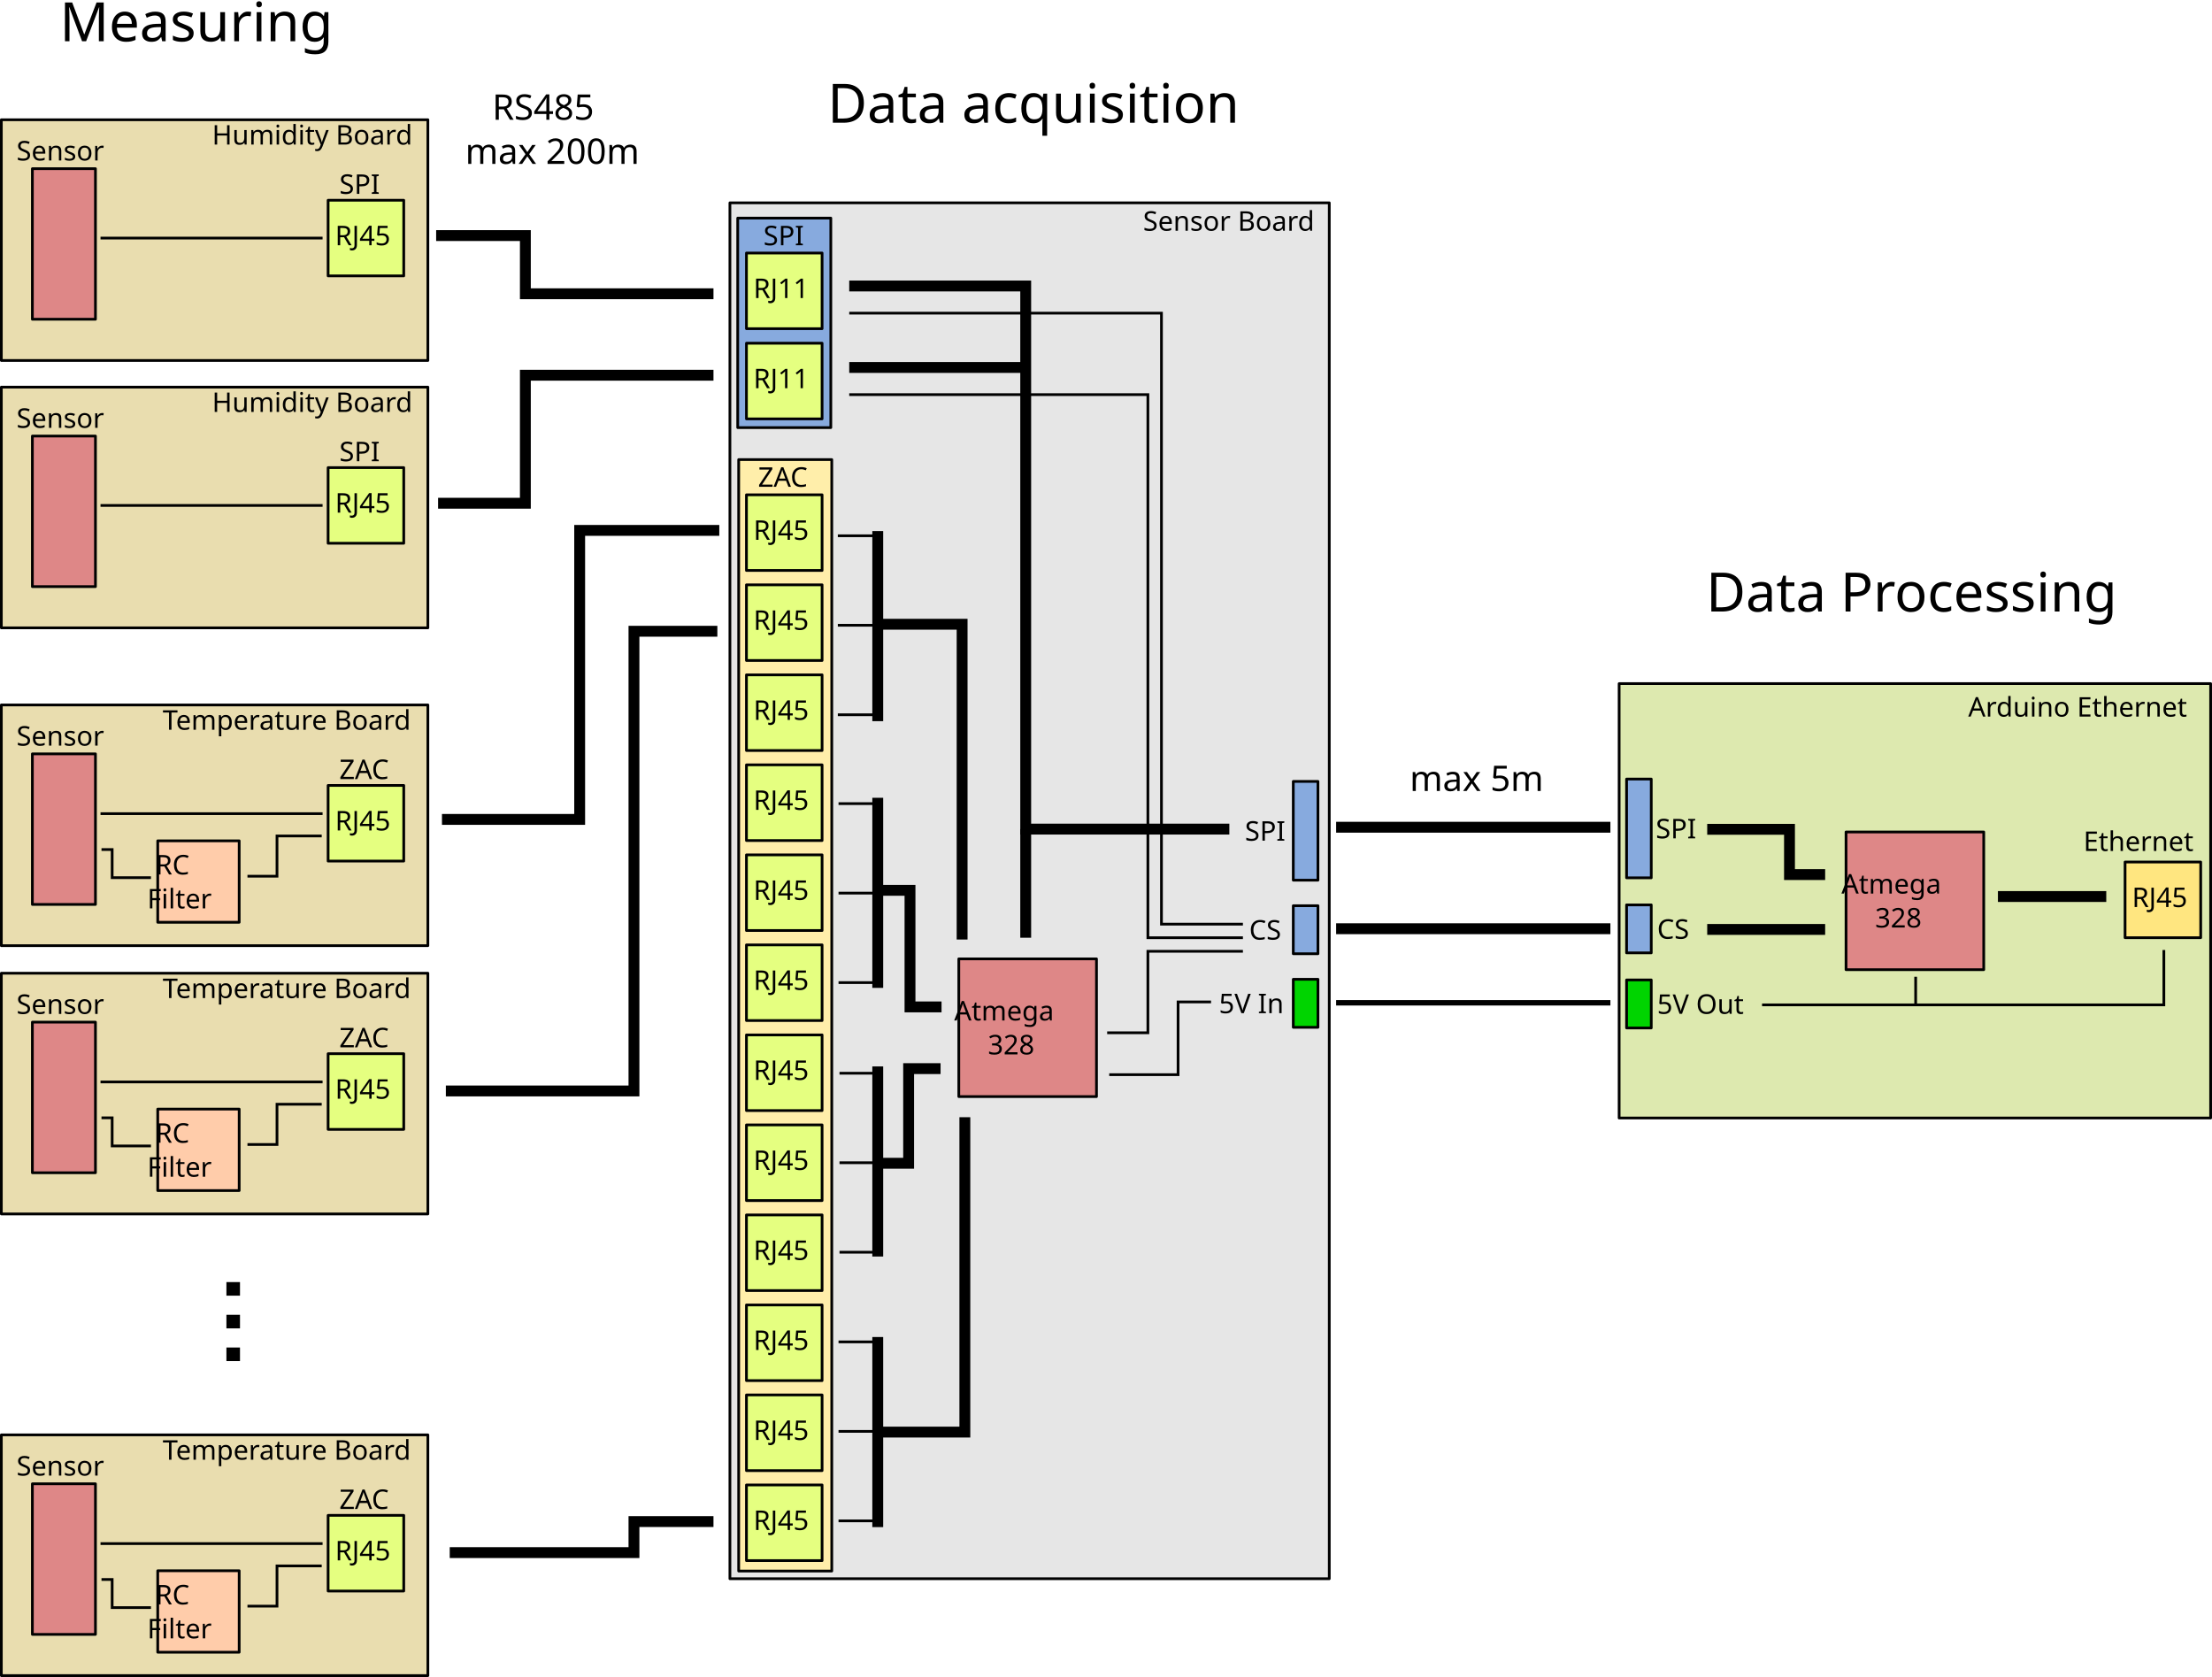
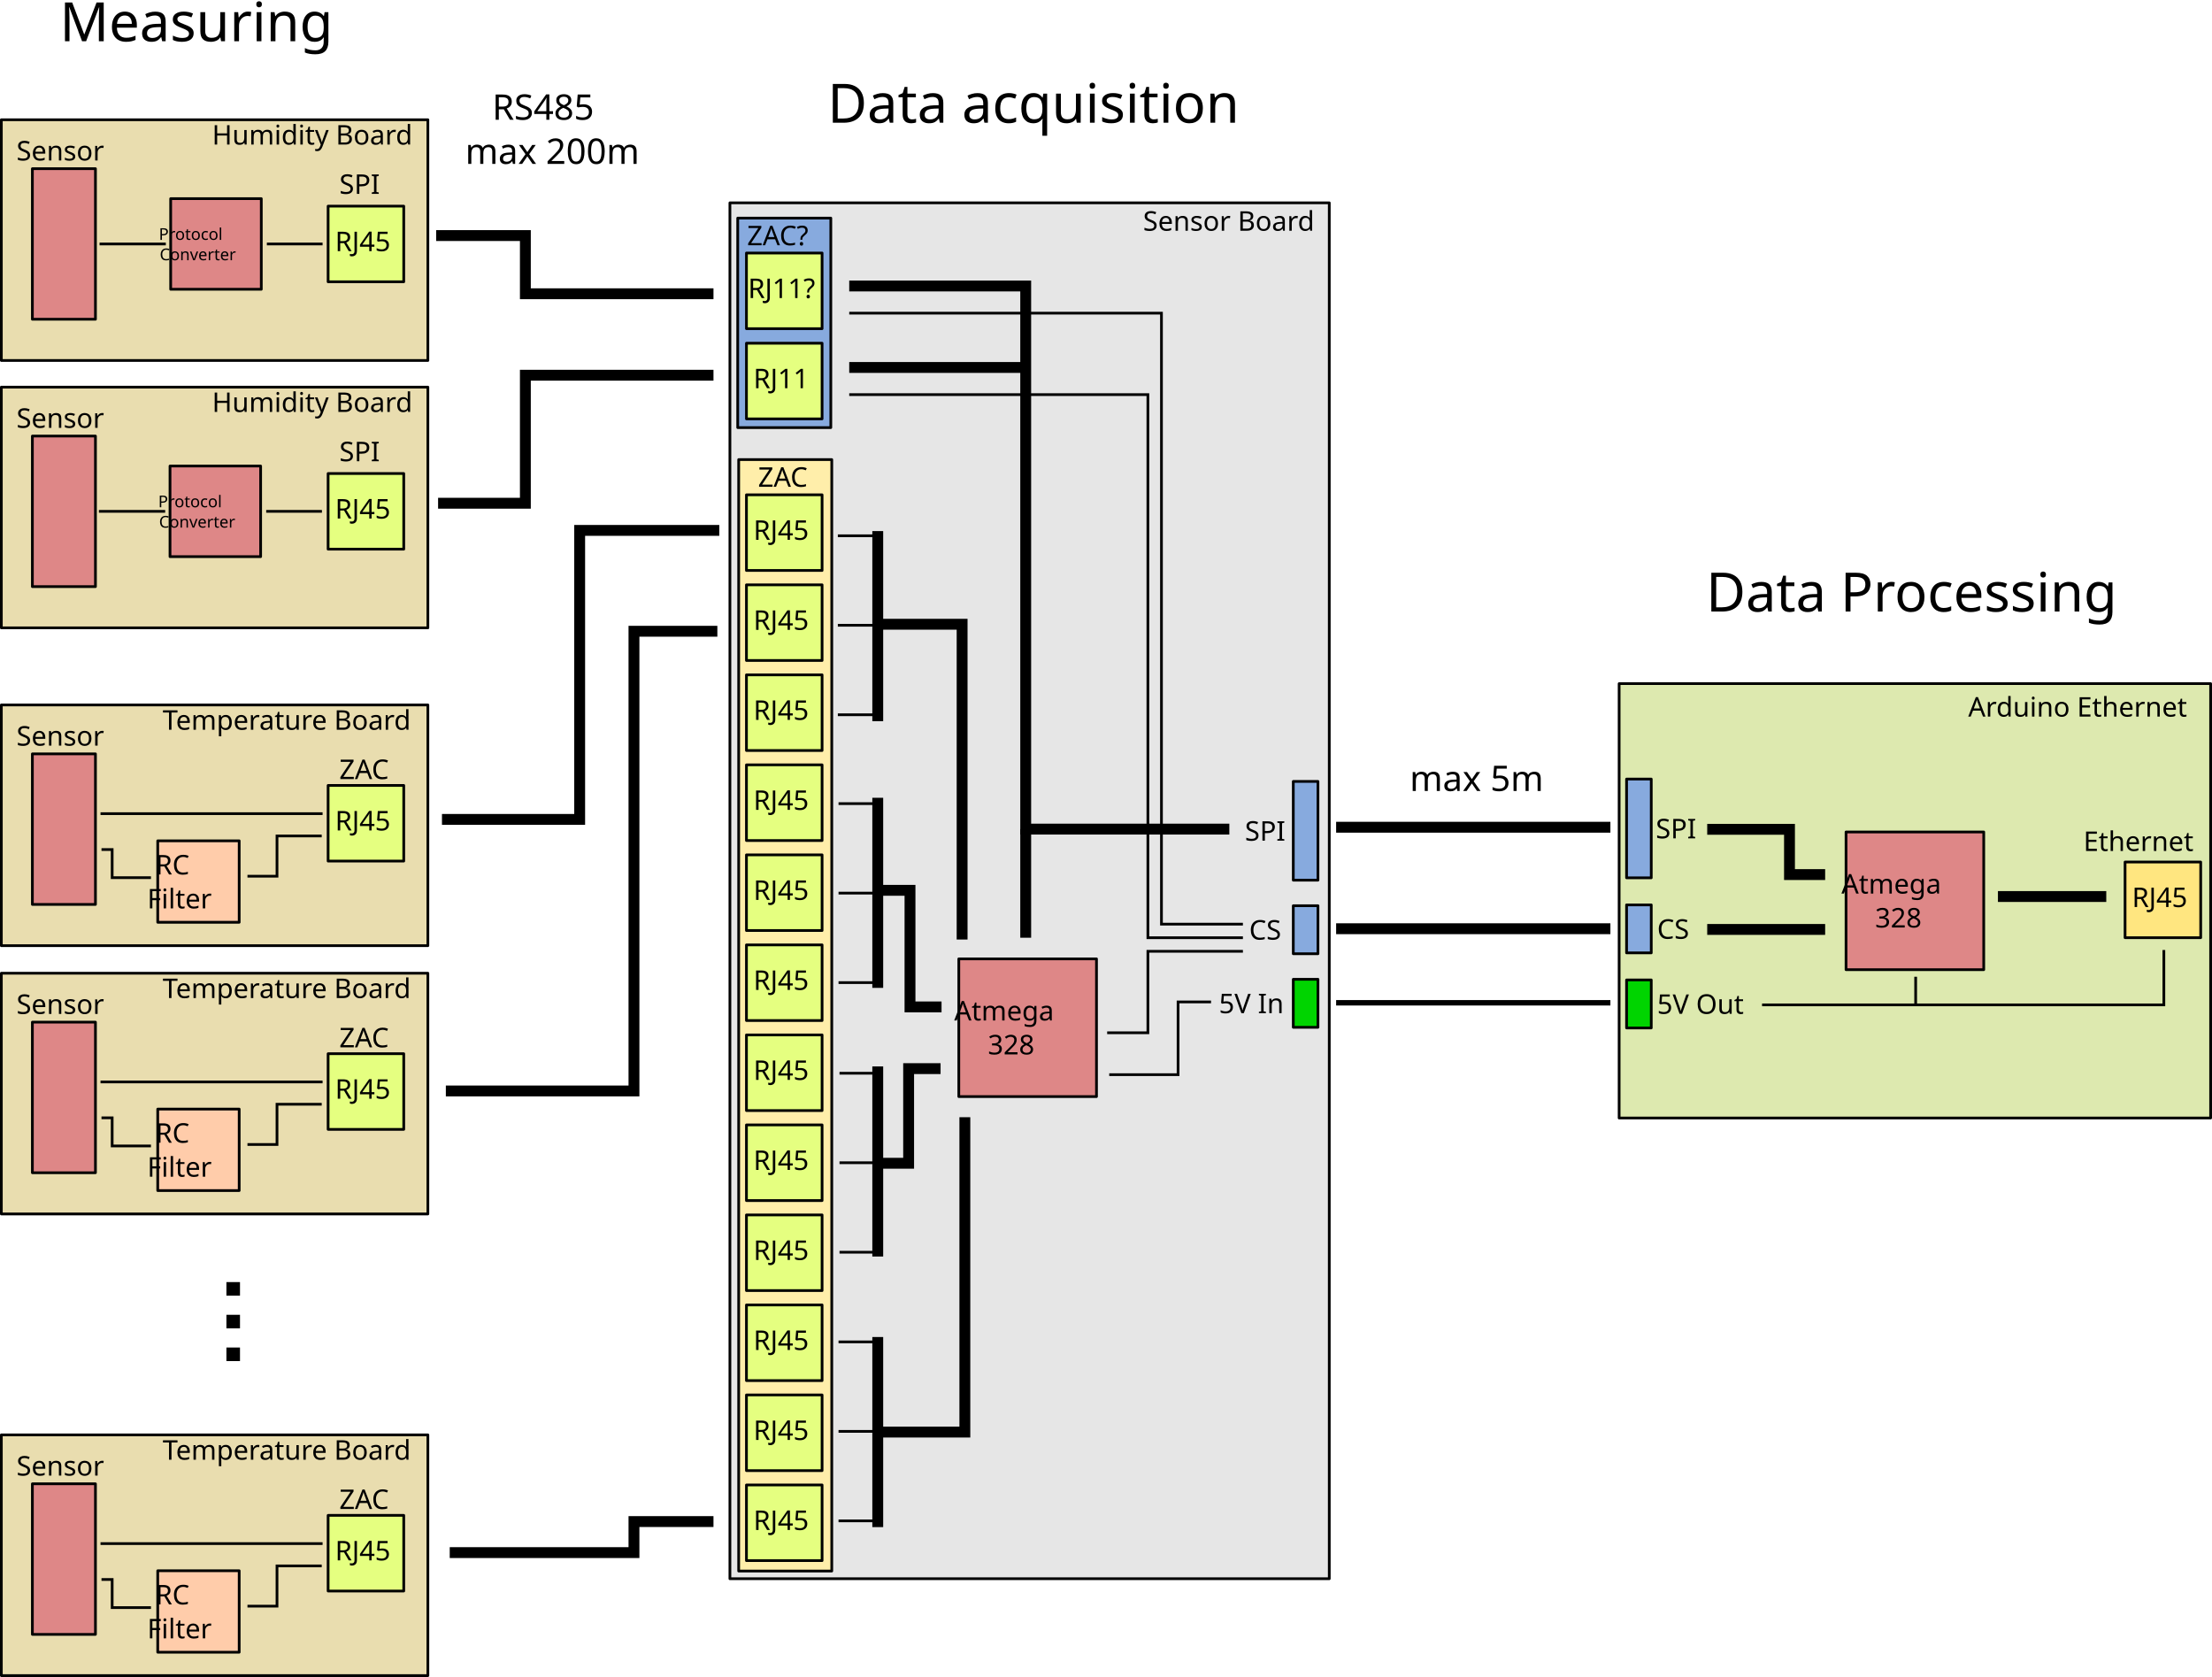
<svg xmlns="http://www.w3.org/2000/svg" width="814.719" height="617.555" id="svg2" version="1.1">
  <defs id="defs4" />
  <g id="layer1" transform="translate(-56.49938,-77.75788)">
    <rect style="fill:#dde9af;fill-opacity:1;stroke:#000000;stroke-width:1;stroke-linecap:round;stroke-linejoin:round;stroke-miterlimit:4;stroke-opacity:1;stroke-dasharray:none;stroke-dashoffset:0" id="rect2985" width="217.857" height="159.967" x="652.857" y="329.505" />
    <text xml:space="preserve" style="font-size:10px;font-style:normal;font-weight:normal;line-height:125%;letter-spacing:0px;word-spacing:0px;fill:#000000;fill-opacity:1;stroke:none;font-family:Sans" x="781.429" y="341.648" id="text2987">
      <tspan id="tspan2989" x="781.429" y="341.648">Arduino Ethernet</tspan>
    </text>
    <rect style="fill:#ffe680;fill-opacity:1;stroke:#000000;stroke-width:1;stroke-linecap:round;stroke-linejoin:round;stroke-miterlimit:4;stroke-opacity:1;stroke-dasharray:none;stroke-dashoffset:0" id="rect2991" width="27.857" height="27.857" x="839.199" y="395.204" />
    <text xml:space="preserve" style="font-size:10px;font-style:normal;font-weight:normal;line-height:125%;letter-spacing:0px;word-spacing:0px;fill:#000000;fill-opacity:1;stroke:none;font-family:Sans" x="841.758" y="411.777" id="text2993">
      <tspan id="tspan2995" x="841.758" y="411.777">RJ45</tspan>
    </text>
    <text xml:space="preserve" style="font-size:10px;font-style:normal;font-weight:normal;line-height:125%;letter-spacing:0px;word-spacing:0px;fill:#000000;fill-opacity:1;stroke:none;font-family:Sans" x="823.867" y="391.128" id="text2997">
      <tspan id="tspan2999" x="823.867" y="391.128">Ethernet</tspan>
    </text>
    <rect style="fill:#87aade;fill-opacity:1;stroke:#000000;stroke-width:1;stroke-linecap:round;stroke-linejoin:round;stroke-miterlimit:4;stroke-opacity:1;stroke-dasharray:none;stroke-dashoffset:0" id="rect3003" width="9.091" height="36.365" x="655.594" y="364.649" />
    <text xml:space="preserve" style="font-size:10px;font-style:normal;font-weight:normal;line-height:125%;letter-spacing:0px;word-spacing:0px;fill:#000000;fill-opacity:1;stroke:none;font-family:Sans" x="666.342" y="386.472" id="text3005">
      <tspan id="tspan3007" x="666.342" y="386.472">SPI</tspan>
    </text>
    <rect style="fill:#00d400;fill-opacity:1;stroke:#000000;stroke-width:1;stroke-linecap:round;stroke-linejoin:round;stroke-miterlimit:4;stroke-opacity:1;stroke-dasharray:none;stroke-dashoffset:0" id="rect3003-3" width="9.091" height="17.678" x="655.594" y="438.623" />
    <text xml:space="preserve" style="font-size:10px;font-style:normal;font-weight:normal;line-height:125%;letter-spacing:0px;word-spacing:0px;fill:#000000;fill-opacity:1;stroke:none;font-family:Sans" x="666.847" y="451.101" id="text3005-3">
      <tspan id="tspan3007-7" x="666.847" y="451.101">5V Out</tspan>
    </text>
    <rect style="fill:#87aade;fill-opacity:1;stroke:#000000;stroke-width:1;stroke-linecap:round;stroke-linejoin:round;stroke-miterlimit:4;stroke-opacity:1;stroke-dasharray:none;stroke-dashoffset:0" id="rect3003-3-9" width="9.091" height="17.678" x="655.594" y="410.98" />
    <text xml:space="preserve" style="font-size:10px;font-style:normal;font-weight:normal;line-height:125%;letter-spacing:0px;word-spacing:0px;fill:#000000;fill-opacity:1;stroke:none;font-family:Sans" x="666.847" y="423.459" id="text3005-3-7">
      <tspan id="tspan3007-7-4" x="666.847" y="423.459">CS</tspan>
    </text>
    <rect style="fill:#e6e6e6;stroke:#000000;stroke-width:1;stroke-linecap:round;stroke-linejoin:round;stroke-miterlimit:4;stroke-opacity:1;stroke-dasharray:none;stroke-dashoffset:0" id="rect3085" width="220.753" height="506.68" x="325.34" y="152.447" />
    <rect style="fill:#ffeeaa;stroke:#000000;stroke-width:1;stroke-linecap:round;stroke-linejoin:round;stroke-miterlimit:4;stroke-opacity:1;stroke-dasharray:none;stroke-dashoffset:0" id="rect5274-1" width="34.286" height="409.286" x="328.571" y="247.005" />
    <rect style="fill:#de8787;fill-opacity:1;stroke:#000000;stroke-width:1;stroke-linecap:round;stroke-linejoin:round;stroke-miterlimit:4;stroke-opacity:1;stroke-dasharray:none;stroke-dashoffset:0" id="rect3125" width="50.714" height="50.714" x="736.429" y="384.132" />
    <text xml:space="preserve" style="font-size:10px;font-style:normal;font-weight:normal;text-align:center;line-height:125%;letter-spacing:0px;word-spacing:0px;text-anchor:middle;fill:#000000;fill-opacity:1;stroke:none;font-family:Sans" x="762.203" y="406.813" id="text3127">
      <tspan id="tspan3129" x="762.203" y="406.813">Atmega</tspan>
      <tspan x="762.203" y="419.313" id="tspan3131">328</tspan>
    </text>
    <rect style="fill:#de8787;fill-opacity:1;stroke:#000000;stroke-width:1;stroke-linecap:round;stroke-linejoin:round;stroke-miterlimit:4;stroke-opacity:1;stroke-dasharray:none;stroke-dashoffset:0" id="rect3125-5" width="50.714" height="50.714" x="409.643" y="430.861" />
    <text xml:space="preserve" style="font-size:10px;font-style:normal;font-weight:normal;text-align:center;line-height:125%;letter-spacing:0px;word-spacing:0px;text-anchor:middle;fill:#000000;fill-opacity:1;stroke:none;font-family:Sans" x="435.417" y="453.543" id="text3127-4">
      <tspan id="tspan3129-9" x="435.417" y="453.543">Atmega</tspan>
      <tspan x="435.417" y="466.043" id="tspan3131-7">328</tspan>
    </text>
    <rect style="fill:#e5ff80;fill-opacity:1;stroke:#000000;stroke-width:1;stroke-linecap:round;stroke-linejoin:round;stroke-miterlimit:4;stroke-opacity:1;stroke-dasharray:none;stroke-dashoffset:0" id="rect2991-6" width="27.857" height="27.857" x="331.429" y="259.978" />
    <text xml:space="preserve" style="font-size:10px;font-style:normal;font-weight:normal;line-height:125%;letter-spacing:0px;word-spacing:0px;fill:#000000;fill-opacity:1;stroke:none;font-family:Sans" x="334.012" y="276.55" id="text2993-2">
      <tspan id="tspan2995-7" x="334.012" y="276.55">RJ45</tspan>
    </text>
    <rect style="fill:#e5ff80;fill-opacity:1;stroke:#000000;stroke-width:1;stroke-linecap:round;stroke-linejoin:round;stroke-miterlimit:4;stroke-opacity:1;stroke-dasharray:none;stroke-dashoffset:0" id="rect2991-6-9" width="27.857" height="27.857" x="331.429" y="293.125" />
    <text xml:space="preserve" style="font-size:10px;font-style:normal;font-weight:normal;line-height:125%;letter-spacing:0px;word-spacing:0px;fill:#000000;fill-opacity:1;stroke:none;font-family:Sans" x="334.012" y="309.698" id="text2993-2-8">
      <tspan id="tspan2995-7-3" x="334.012" y="309.698">RJ45</tspan>
    </text>
    <rect style="fill:#e5ff80;fill-opacity:1;stroke:#000000;stroke-width:1;stroke-linecap:round;stroke-linejoin:round;stroke-miterlimit:4;stroke-opacity:1;stroke-dasharray:none;stroke-dashoffset:0" id="rect2991-6-3" width="27.857" height="27.857" x="331.429" y="326.273" />
    <text xml:space="preserve" style="font-size:10px;font-style:normal;font-weight:normal;line-height:125%;letter-spacing:0px;word-spacing:0px;fill:#000000;fill-opacity:1;stroke:none;font-family:Sans" x="334.012" y="342.846" id="text2993-2-0">
      <tspan id="tspan2995-7-1" x="334.012" y="342.846">RJ45</tspan>
    </text>
    <rect style="fill:#e5ff80;fill-opacity:1;stroke:#000000;stroke-width:1;stroke-linecap:round;stroke-linejoin:round;stroke-miterlimit:4;stroke-opacity:1;stroke-dasharray:none;stroke-dashoffset:0" id="rect2991-6-4" width="27.857" height="27.857" x="331.429" y="359.421" />
    <text xml:space="preserve" style="font-size:10px;font-style:normal;font-weight:normal;line-height:125%;letter-spacing:0px;word-spacing:0px;fill:#000000;fill-opacity:1;stroke:none;font-family:Sans" x="334.012" y="375.993" id="text2993-2-08">
      <tspan id="tspan2995-7-8" x="334.012" y="375.993">RJ45</tspan>
    </text>
    <rect style="fill:#e5ff80;fill-opacity:1;stroke:#000000;stroke-width:1;stroke-linecap:round;stroke-linejoin:round;stroke-miterlimit:4;stroke-opacity:1;stroke-dasharray:none;stroke-dashoffset:0" id="rect2991-6-8" width="27.857" height="27.857" x="331.429" y="392.568" />
    <text xml:space="preserve" style="font-size:10px;font-style:normal;font-weight:normal;line-height:125%;letter-spacing:0px;word-spacing:0px;fill:#000000;fill-opacity:1;stroke:none;font-family:Sans" x="334.012" y="409.141" id="text2993-2-7">
      <tspan id="tspan2995-7-34" x="334.012" y="409.141">RJ45</tspan>
    </text>
    <rect style="fill:#e5ff80;fill-opacity:1;stroke:#000000;stroke-width:1;stroke-linecap:round;stroke-linejoin:round;stroke-miterlimit:4;stroke-opacity:1;stroke-dasharray:none;stroke-dashoffset:0" id="rect2991-6-1" width="27.857" height="27.857" x="331.429" y="425.716" />
    <text xml:space="preserve" style="font-size:10px;font-style:normal;font-weight:normal;line-height:125%;letter-spacing:0px;word-spacing:0px;fill:#000000;fill-opacity:1;stroke:none;font-family:Sans" x="334.012" y="442.289" id="text2993-2-6">
      <tspan id="tspan2995-7-87" x="334.012" y="442.289">RJ45</tspan>
    </text>
    <rect style="fill:#e5ff80;fill-opacity:1;stroke:#000000;stroke-width:1;stroke-linecap:round;stroke-linejoin:round;stroke-miterlimit:4;stroke-opacity:1;stroke-dasharray:none;stroke-dashoffset:0" id="rect2991-6-2" width="27.857" height="27.857" x="331.429" y="458.864" />
    <text xml:space="preserve" style="font-size:10px;font-style:normal;font-weight:normal;line-height:125%;letter-spacing:0px;word-spacing:0px;fill:#000000;fill-opacity:1;stroke:none;font-family:Sans" x="334.012" y="475.436" id="text2993-2-5">
      <tspan id="tspan2995-7-5" x="334.012" y="475.436">RJ45</tspan>
    </text>
    <rect style="fill:#e5ff80;fill-opacity:1;stroke:#000000;stroke-width:1;stroke-linecap:round;stroke-linejoin:round;stroke-miterlimit:4;stroke-opacity:1;stroke-dasharray:none;stroke-dashoffset:0" id="rect2991-6-7" width="27.857" height="27.857" x="331.429" y="492.011" />
    <text xml:space="preserve" style="font-size:10px;font-style:normal;font-weight:normal;line-height:125%;letter-spacing:0px;word-spacing:0px;fill:#000000;fill-opacity:1;stroke:none;font-family:Sans" x="334.012" y="508.584" id="text2993-2-9">
      <tspan id="tspan2995-7-83" x="334.012" y="508.584">RJ45</tspan>
    </text>
    <rect style="fill:#e5ff80;fill-opacity:1;stroke:#000000;stroke-width:1;stroke-linecap:round;stroke-linejoin:round;stroke-miterlimit:4;stroke-opacity:1;stroke-dasharray:none;stroke-dashoffset:0" id="rect2991-6-0" width="27.857" height="27.857" x="331.429" y="525.159" />
    <text xml:space="preserve" style="font-size:10px;font-style:normal;font-weight:normal;line-height:125%;letter-spacing:0px;word-spacing:0px;fill:#000000;fill-opacity:1;stroke:none;font-family:Sans" x="334.012" y="541.732" id="text2993-2-62">
      <tspan id="tspan2995-7-4" x="334.012" y="541.732">RJ45</tspan>
    </text>
    <rect style="fill:#e5ff80;fill-opacity:1;stroke:#000000;stroke-width:1;stroke-linecap:round;stroke-linejoin:round;stroke-miterlimit:4;stroke-opacity:1;stroke-dasharray:none;stroke-dashoffset:0" id="rect2991-6-5" width="27.857" height="27.857" x="331.429" y="558.307" />
    <text xml:space="preserve" style="font-size:10px;font-style:normal;font-weight:normal;line-height:125%;letter-spacing:0px;word-spacing:0px;fill:#000000;fill-opacity:1;stroke:none;font-family:Sans" x="334.012" y="574.879" id="text2993-2-2">
      <tspan id="tspan2995-7-0" x="334.012" y="574.879">RJ45</tspan>
    </text>
    <rect style="fill:#e5ff80;fill-opacity:1;stroke:#000000;stroke-width:1;stroke-linecap:round;stroke-linejoin:round;stroke-miterlimit:4;stroke-opacity:1;stroke-dasharray:none;stroke-dashoffset:0" id="rect2991-6-80" width="27.857" height="27.857" x="331.429" y="591.454" />
    <text xml:space="preserve" style="font-size:10px;font-style:normal;font-weight:normal;line-height:125%;letter-spacing:0px;word-spacing:0px;fill:#000000;fill-opacity:1;stroke:none;font-family:Sans" x="334.012" y="608.027" id="text2993-2-83">
      <tspan id="tspan2995-7-49" x="334.012" y="608.027">RJ45</tspan>
    </text>
    <rect style="fill:#e5ff80;fill-opacity:1;stroke:#000000;stroke-width:1;stroke-linecap:round;stroke-linejoin:round;stroke-miterlimit:4;stroke-opacity:1;stroke-dasharray:none;stroke-dashoffset:0" id="rect2991-6-71" width="27.857" height="27.857" x="331.429" y="624.602" />
    <text xml:space="preserve" style="font-size:10px;font-style:normal;font-weight:normal;line-height:125%;letter-spacing:0px;word-spacing:0px;fill:#000000;fill-opacity:1;stroke:none;font-family:Sans" x="334.012" y="641.175" id="text2993-2-26">
      <tspan id="tspan2995-7-6" x="334.012" y="641.175">RJ45</tspan>
    </text>
    <rect style="fill:#87aade;fill-opacity:1;stroke:#000000;stroke-width:1;stroke-linecap:round;stroke-linejoin:round;stroke-miterlimit:4;stroke-opacity:1;stroke-dasharray:none;stroke-dashoffset:0" id="rect5274" width="34.286" height="77.143" x="328.214" y="158.076" />
    <rect style="fill:#e5ff80;fill-opacity:1;stroke:#000000;stroke-width:1;stroke-linecap:round;stroke-linejoin:round;stroke-miterlimit:4;stroke-opacity:1;stroke-dasharray:none;stroke-dashoffset:0" id="rect2991-6-40" width="27.857" height="27.857" x="331.429" y="204.148" />
    <text xml:space="preserve" style="font-size:10px;font-style:normal;font-weight:normal;line-height:125%;letter-spacing:0px;word-spacing:0px;fill:#000000;fill-opacity:1;stroke:none;font-family:Sans" x="334.012" y="220.72" id="text2993-2-74">
      <tspan id="tspan2995-7-51" x="334.012" y="220.72">RJ11</tspan>
    </text>
    <rect style="fill:#e5ff80;fill-opacity:1;stroke:#000000;stroke-width:1;stroke-linecap:round;stroke-linejoin:round;stroke-miterlimit:4;stroke-opacity:1;stroke-dasharray:none;stroke-dashoffset:0" id="rect2991-6-86" width="27.857" height="27.857" x="331.429" y="170.934" />
-     <text xml:space="preserve" style="font-size:10px;font-style:normal;font-weight:normal;line-height:125%;letter-spacing:0px;word-spacing:0px;fill:#000000;fill-opacity:1;stroke:none;font-family:Sans" x="334.012" y="187.506" id="text2993-2-1">
-       <tspan id="tspan2995-7-18" x="334.012" y="187.506">RJ11</tspan>
+     <text xml:space="preserve" style="font-size:10px;font-style:normal;font-weight:normal;line-height:125%;letter-spacing:0px;word-spacing:0px;fill:#000000;fill-opacity:1;stroke:none;font-family:Sans" x="332.012" y="187.506" id="text2993-2-1">
+       <tspan id="tspan2995-7-18" x="332.012" y="187.506">RJ11?</tspan>
    </text>
    <rect style="fill:#87aade;fill-opacity:1;stroke:#000000;stroke-width:1;stroke-linecap:round;stroke-linejoin:round;stroke-miterlimit:4;stroke-opacity:1;stroke-dasharray:none;stroke-dashoffset:0" id="rect3003-1" width="9.091" height="36.365" x="532.837" y="365.515" />
    <text xml:space="preserve" style="font-size:10px;font-style:normal;font-weight:normal;line-height:125%;letter-spacing:0px;word-spacing:0px;fill:#000000;fill-opacity:1;stroke:none;font-family:Sans" x="515.014" y="387.338" id="text3005-9">
      <tspan id="tspan3007-2" x="515.014" y="387.338">SPI</tspan>
    </text>
    <rect style="fill:#87aade;fill-opacity:1;stroke:#000000;stroke-width:1;stroke-linecap:round;stroke-linejoin:round;stroke-miterlimit:4;stroke-opacity:1;stroke-dasharray:none;stroke-dashoffset:0" id="rect3003-3-9-5" width="9.091" height="17.678" x="532.837" y="411.293" />
    <text xml:space="preserve" style="font-size:10px;font-style:normal;font-weight:normal;line-height:125%;letter-spacing:0px;word-spacing:0px;fill:#000000;fill-opacity:1;stroke:none;font-family:Sans" x="516.59" y="423.771" id="text3005-3-7-2">
      <tspan id="tspan3007-7-4-0" x="516.59" y="423.771">CS</tspan>
    </text>
    <rect style="fill:#00d400;fill-opacity:1;stroke:#000000;stroke-width:1;stroke-linecap:round;stroke-linejoin:round;stroke-miterlimit:4;stroke-opacity:1;stroke-dasharray:none;stroke-dashoffset:0" id="rect3003-3-1" width="9.091" height="17.678" x="532.837" y="438.382" />
    <text xml:space="preserve" style="font-size:10px;font-style:normal;font-weight:normal;line-height:125%;letter-spacing:0px;word-spacing:0px;fill:#000000;fill-opacity:1;stroke:none;font-family:Sans" x="505.452" y="450.861" id="text3005-3-4">
      <tspan id="tspan3007-7-2" x="505.452" y="450.861">5V In</tspan>
    </text>
    <text xml:space="preserve" style="font-size:10px;font-style:normal;font-weight:normal;line-height:125%;letter-spacing:0px;word-spacing:0px;fill:#000000;fill-opacity:1;stroke:none;font-family:Sans" x="477.5" y="162.719" id="text3637">
      <tspan id="tspan3639" x="477.5" y="162.719">Sensor Board</tspan>
    </text>
    <path style="fill:none;stroke:#000000;stroke-width:4;stroke-linecap:butt;stroke-linejoin:miter;stroke-miterlimit:4;stroke-opacity:1;stroke-dasharray:none" d="m 649.637,382.386 -101.015,0" id="path3641" />
    <path style="fill:none;stroke:#000000;stroke-width:4;stroke-linecap:butt;stroke-linejoin:miter;stroke-miterlimit:4;stroke-opacity:1;stroke-dasharray:none" d="m 649.637,419.762 -101.015,0" id="path3641-7" />
    <path style="fill:none;stroke:#000000;stroke-width:2;stroke-linecap:butt;stroke-linejoin:miter;stroke-miterlimit:4;stroke-opacity:1;stroke-dasharray:none" d="m 649.637,447.036 -101.015,0" id="path3641-0" />
    <path style="fill:none;stroke:#000000;stroke-width:1px;stroke-linecap:butt;stroke-linejoin:miter;stroke-opacity:1" d="m 514.286,428.076 -35,0 0,30 -15,0" id="path5254" />
    <path style="fill:none;stroke:#000000;stroke-width:1px;stroke-linecap:butt;stroke-linejoin:miter;stroke-opacity:1" d="m 514.286,423.076 -35,0 0,-200 -110,0" id="path5256" />
    <path style="fill:none;stroke:#000000;stroke-width:1px;stroke-linecap:butt;stroke-linejoin:miter;stroke-opacity:1" d="m 514.286,418.076 -30,0 0,-225 -115,0 0,0" id="path5258" />
    <path style="fill:none;stroke:#000000;stroke-width:4;stroke-linecap:butt;stroke-linejoin:miter;stroke-miterlimit:4;stroke-opacity:1;stroke-dasharray:none" d="m 509.286,383.076 -75,0 0,-200 -65,0" id="path5260" />
    <path style="fill:none;stroke:#000000;stroke-width:4;stroke-linecap:butt;stroke-linejoin:miter;stroke-miterlimit:4;stroke-opacity:1;stroke-dasharray:none" d="m 369.286,213.076 65,0" id="path5262" />
    <path style="fill:none;stroke:#000000;stroke-width:4;stroke-linecap:butt;stroke-linejoin:miter;stroke-miterlimit:4;stroke-opacity:1;stroke-dasharray:none" d="m 434.286,383.076 0,40" id="path5264" />
-     <text xml:space="preserve" style="font-size:10px;font-style:normal;font-weight:normal;line-height:125%;letter-spacing:0px;word-spacing:0px;fill:#000000;fill-opacity:1;stroke:none;font-family:Sans" x="337.679" y="168.076" id="text5266">
-       <tspan id="tspan5268" x="337.679" y="168.076">SPI</tspan>
+     <text xml:space="preserve" style="font-size:10px;font-style:normal;font-weight:normal;line-height:125%;letter-spacing:0px;word-spacing:0px;fill:#000000;fill-opacity:1;stroke:none;font-family:Sans" x="331.679" y="168.076" id="text5266">
+       <tspan id="tspan5268" x="331.679" y="168.076">ZAC?</tspan>
    </text>
    <text xml:space="preserve" style="font-size:10px;font-style:normal;font-weight:normal;line-height:125%;letter-spacing:0px;word-spacing:0px;fill:#000000;fill-opacity:1;stroke:none;font-family:Sans" x="335.714" y="257.005" id="text5270">
      <tspan id="tspan5272" x="335.714" y="257.005">ZAC</tspan>
    </text>
    <path style="fill:none;stroke:#000000;stroke-width:4;stroke-linecap:butt;stroke-linejoin:miter;stroke-miterlimit:4;stroke-opacity:1;stroke-dasharray:none" d="m 379.791,273.329 0,70" id="path5381" />
    <path style="fill:none;stroke:#000000;stroke-width:4;stroke-linecap:butt;stroke-linejoin:miter;stroke-miterlimit:4;stroke-opacity:1;stroke-dasharray:none" d="m 379.791,371.543 0,70" id="path5381-1" />
    <path style="fill:none;stroke:#000000;stroke-width:4;stroke-linecap:butt;stroke-linejoin:miter;stroke-miterlimit:4;stroke-opacity:1;stroke-dasharray:none" d="m 379.791,470.472 0,70" id="path5381-7" />
    <path style="fill:none;stroke:#000000;stroke-width:4;stroke-linecap:butt;stroke-linejoin:miter;stroke-miterlimit:4;stroke-opacity:1;stroke-dasharray:none" d="m 379.791,570.115 0,70" id="path5381-73" />
    <path style="fill:none;stroke:#000000;stroke-width:4;stroke-linecap:butt;stroke-linejoin:miter;stroke-miterlimit:4;stroke-opacity:1;stroke-dasharray:none" d="m 380.052,307.635 30.81,0 0,116.101" id="path5415" />
    <path style="fill:none;stroke:#000000;stroke-width:4;stroke-linecap:butt;stroke-linejoin:miter;stroke-miterlimit:4;stroke-opacity:1;stroke-dasharray:none" d="m 381.062,605.125 30.81,0 0,-115.953" id="path5417" />
    <path style="fill:none;stroke:#000000;stroke-width:4;stroke-linecap:butt;stroke-linejoin:miter;stroke-miterlimit:4;stroke-opacity:1;stroke-dasharray:none" d="m 380.823,405.619 10.846,0 0,42.931 11.617,0" id="path5419" />
    <path style="fill:none;stroke:#000000;stroke-width:4;stroke-linecap:butt;stroke-linejoin:miter;stroke-miterlimit:4;stroke-opacity:1;stroke-dasharray:none" d="m 381.062,506.13 10.102,0 0,-34.85 11.765,0" id="path5421" />
    <path style="fill:none;stroke:#000000;stroke-width:1px;stroke-linecap:butt;stroke-linejoin:miter;stroke-opacity:1" d="m 365.089,340.97 12.879,0" id="path5427" />
    <path style="fill:none;stroke:#000000;stroke-width:1px;stroke-linecap:butt;stroke-linejoin:miter;stroke-opacity:1" d="m 365.089,308.013 12.879,0" id="path5427-6" />
    <path style="fill:none;stroke:#000000;stroke-width:1px;stroke-linecap:butt;stroke-linejoin:miter;stroke-opacity:1" d="m 365.089,275.057 12.879,0" id="path5427-1" />
    <path style="fill:none;stroke:#000000;stroke-width:1px;stroke-linecap:butt;stroke-linejoin:miter;stroke-opacity:1" d="m 365.346,439.604 12.879,0" id="path5427-0" />
    <path style="fill:none;stroke:#000000;stroke-width:1px;stroke-linecap:butt;stroke-linejoin:miter;stroke-opacity:1" d="m 365.346,406.648 12.879,0" id="path5427-6-5" />
    <path style="fill:none;stroke:#000000;stroke-width:1px;stroke-linecap:butt;stroke-linejoin:miter;stroke-opacity:1" d="m 365.346,373.692 12.879,0" id="path5427-1-4" />
    <path style="fill:none;stroke:#000000;stroke-width:1px;stroke-linecap:butt;stroke-linejoin:miter;stroke-opacity:1" d="m 365.703,538.89 12.879,0" id="path5427-4" />
    <path style="fill:none;stroke:#000000;stroke-width:1px;stroke-linecap:butt;stroke-linejoin:miter;stroke-opacity:1" d="m 365.703,505.934 12.879,0" id="path5427-6-0" />
    <path style="fill:none;stroke:#000000;stroke-width:1px;stroke-linecap:butt;stroke-linejoin:miter;stroke-opacity:1" d="m 365.703,472.977 12.879,0" id="path5427-1-7" />
    <path style="fill:none;stroke:#000000;stroke-width:1px;stroke-linecap:butt;stroke-linejoin:miter;stroke-opacity:1" d="m 365.346,637.818 12.879,0" id="path5427-11" />
    <path style="fill:none;stroke:#000000;stroke-width:1px;stroke-linecap:butt;stroke-linejoin:miter;stroke-opacity:1" d="m 365.346,604.862 12.879,0" id="path5427-6-00" />
    <path style="fill:none;stroke:#000000;stroke-width:1px;stroke-linecap:butt;stroke-linejoin:miter;stroke-opacity:1" d="m 365.346,571.906 12.879,0" id="path5427-1-3" />
    <rect style="fill:#e9ddaf;fill-opacity:1;stroke:#000000;stroke-width:1;stroke-linecap:round;stroke-linejoin:round;stroke-miterlimit:4;stroke-opacity:1;stroke-dasharray:none;stroke-dashoffset:0" id="rect5531" width="157.101" height="88.652" x="56.991" y="337.351" />
    <rect style="fill:#e5ff80;fill-opacity:1;stroke:#000000;stroke-width:1;stroke-linecap:round;stroke-linejoin:round;stroke-miterlimit:4;stroke-opacity:1;stroke-dasharray:none;stroke-dashoffset:0" id="rect2991-6-3-7" width="27.857" height="27.857" x="177.348" y="366.993" />
    <text xml:space="preserve" style="font-size:10px;font-style:normal;font-weight:normal;line-height:125%;letter-spacing:0px;word-spacing:0px;fill:#000000;fill-opacity:1;stroke:none;font-family:Sans" x="179.931" y="383.566" id="text2993-2-0-7">
      <tspan id="tspan2995-7-1-4" x="179.931" y="383.566">RJ45</tspan>
    </text>
    <rect style="fill:#de8787;fill-opacity:1;stroke:#000000;stroke-width:1;stroke-linecap:round;stroke-linejoin:round;stroke-miterlimit:4;stroke-opacity:1;stroke-dasharray:none;stroke-dashoffset:0" id="rect5533" width="23.234" height="55.45" x="68.423" y="355.37" />
    <text xml:space="preserve" style="font-size:10px;font-style:normal;font-weight:normal;line-height:125%;letter-spacing:0px;word-spacing:0px;fill:#000000;fill-opacity:1;stroke:none;font-family:Sans" x="62.566" y="352.34" id="text5577">
      <tspan id="tspan5579" x="62.566" y="352.34">Sensor</tspan>
    </text>
    <rect style="fill:#ffccaa;fill-opacity:1;stroke:#000000;stroke-width:1;stroke-linecap:round;stroke-linejoin:round;stroke-miterlimit:4;stroke-opacity:1;stroke-dasharray:none;stroke-dashoffset:0" id="rect5587" width="30" height="30" x="114.595" y="387.387" />
    <path style="fill:none;stroke:#000000;stroke-width:1px;stroke-linecap:butt;stroke-linejoin:miter;stroke-opacity:1" d="m 175.309,377.387 -81.786,0" id="path5605" />
    <path style="fill:none;stroke:#000000;stroke-width:1px;stroke-linecap:butt;stroke-linejoin:miter;stroke-opacity:1" d="m 174.992,385.601 -16.468,0 0,14.821 -10.88,0" id="path5607" />
    <path style="fill:none;stroke:#000000;stroke-width:1px;stroke-linecap:butt;stroke-linejoin:miter;stroke-opacity:1" d="m 112.095,400.958 -14.286,0 0,-10.357 -3.929,0" id="path5609" />
    <text xml:space="preserve" style="font-size:10px;font-style:normal;font-weight:normal;line-height:125%;letter-spacing:0px;word-spacing:0px;fill:#000000;fill-opacity:1;stroke:none;font-family:Sans" x="181.485" y="364.641" id="text5611">
      <tspan id="tspan5613" x="181.485" y="364.641">ZAC</tspan>
    </text>
    <text xml:space="preserve" style="font-size:10px;font-style:normal;font-weight:normal;line-height:125%;letter-spacing:0px;word-spacing:0px;fill:#000000;fill-opacity:1;stroke:none;font-family:Sans" x="116.426" y="346.488" id="text5615">
      <tspan id="tspan5617" x="116.426" y="346.488">Temperature Board</tspan>
    </text>
    <rect style="fill:#e9ddaf;fill-opacity:1;stroke:#000000;stroke-width:1;stroke-linecap:round;stroke-linejoin:round;stroke-miterlimit:4;stroke-opacity:1;stroke-dasharray:none;stroke-dashoffset:0" id="rect5531-6" width="157.101" height="88.652" x="56.991" y="121.856" />
-     <rect style="fill:#e5ff80;fill-opacity:1;stroke:#000000;stroke-width:1;stroke-linecap:round;stroke-linejoin:round;stroke-miterlimit:4;stroke-opacity:1;stroke-dasharray:none;stroke-dashoffset:0" id="rect2991-6-3-7-0" width="27.857" height="27.857" x="177.348" y="151.499" />
-     <text xml:space="preserve" style="font-size:10px;font-style:normal;font-weight:normal;line-height:125%;letter-spacing:0px;word-spacing:0px;fill:#000000;fill-opacity:1;stroke:none;font-family:Sans" x="179.931" y="168.072" id="text2993-2-0-7-0">
-       <tspan id="tspan2995-7-1-4-8" x="179.931" y="168.072">RJ45</tspan>
+     <rect style="fill:#e5ff80;fill-opacity:1;stroke:#000000;stroke-width:1;stroke-linecap:round;stroke-linejoin:round;stroke-miterlimit:4;stroke-opacity:1;stroke-dasharray:none;stroke-dashoffset:0" id="rect2991-6-3-7-0" width="27.857" height="27.857" x="177.348" y="153.672" />
+     <text xml:space="preserve" style="font-size:10px;font-style:normal;font-weight:normal;line-height:125%;letter-spacing:0px;word-spacing:0px;fill:#000000;fill-opacity:1;stroke:none;font-family:Sans" x="179.931" y="170.245" id="text2993-2-0-7-0">
+       <tspan id="tspan2995-7-1-4-8" x="179.931" y="170.245">RJ45</tspan>
    </text>
    <rect style="fill:#de8787;fill-opacity:1;stroke:#000000;stroke-width:1;stroke-linecap:round;stroke-linejoin:round;stroke-miterlimit:4;stroke-opacity:1;stroke-dasharray:none;stroke-dashoffset:0" id="rect5533-4" width="23.234" height="55.45" x="68.423" y="139.876" />
    <text xml:space="preserve" style="font-size:10px;font-style:normal;font-weight:normal;line-height:125%;letter-spacing:0px;word-spacing:0px;fill:#000000;fill-opacity:1;stroke:none;font-family:Sans" x="62.566" y="136.845" id="text5577-1">
      <tspan id="tspan5579-0" x="62.566" y="136.845">Sensor</tspan>
    </text>
-     <path style="fill:none;stroke:#000000;stroke-width:1px;stroke-linecap:butt;stroke-linejoin:miter;stroke-opacity:1" d="m 175.309,165.428 -81.786,0" id="path5605-6" />
+     <path style="fill:none;stroke:#000000;stroke-width:1;stroke-linecap:butt;stroke-linejoin:miter;stroke-miterlimit:4;stroke-opacity:1;stroke-dasharray:none" d="m 117.576,167.601 -24.404,0" id="path5605-6" />
    <text xml:space="preserve" style="font-size:10px;font-style:normal;font-weight:normal;line-height:125%;letter-spacing:0px;word-spacing:0px;fill:#000000;fill-opacity:1;stroke:none;font-family:Sans" x="181.486" y="149.147" id="text5611-4">
      <tspan id="tspan5613-4" x="181.486" y="149.147">SPI</tspan>
    </text>
    <text xml:space="preserve" style="font-size:10px;font-style:normal;font-weight:normal;line-height:125%;letter-spacing:0px;word-spacing:0px;fill:#000000;fill-opacity:1;stroke:none;font-family:Sans" x="134.609" y="130.994" id="text5615-3">
      <tspan id="tspan5617-1" x="134.609" y="130.994">Humidity Board</tspan>
    </text>
    <rect style="fill:#e9ddaf;fill-opacity:1;stroke:#000000;stroke-width:1;stroke-linecap:round;stroke-linejoin:round;stroke-miterlimit:4;stroke-opacity:1;stroke-dasharray:none;stroke-dashoffset:0" id="rect5531-6-4" width="157.101" height="88.652" x="56.991" y="220.318" />
-     <rect style="fill:#e5ff80;fill-opacity:1;stroke:#000000;stroke-width:1;stroke-linecap:round;stroke-linejoin:round;stroke-miterlimit:4;stroke-opacity:1;stroke-dasharray:none;stroke-dashoffset:0" id="rect2991-6-3-7-0-3" width="27.857" height="27.857" x="177.348" y="249.961" />
-     <text xml:space="preserve" style="font-size:10px;font-style:normal;font-weight:normal;line-height:125%;letter-spacing:0px;word-spacing:0px;fill:#000000;fill-opacity:1;stroke:none;font-family:Sans" x="179.931" y="266.533" id="text2993-2-0-7-0-6">
-       <tspan id="tspan2995-7-1-4-8-8" x="179.931" y="266.533">RJ45</tspan>
+     <rect style="fill:#e5ff80;fill-opacity:1;stroke:#000000;stroke-width:1;stroke-linecap:round;stroke-linejoin:round;stroke-miterlimit:4;stroke-opacity:1;stroke-dasharray:none;stroke-dashoffset:0" id="rect2991-6-3-7-0-3" width="27.857" height="27.857" x="177.348" y="252.133" />
+     <text xml:space="preserve" style="font-size:10px;font-style:normal;font-weight:normal;line-height:125%;letter-spacing:0px;word-spacing:0px;fill:#000000;fill-opacity:1;stroke:none;font-family:Sans" x="179.931" y="268.706" id="text2993-2-0-7-0-6">
+       <tspan id="tspan2995-7-1-4-8-8" x="179.931" y="268.706">RJ45</tspan>
    </text>
    <rect style="fill:#de8787;fill-opacity:1;stroke:#000000;stroke-width:1;stroke-linecap:round;stroke-linejoin:round;stroke-miterlimit:4;stroke-opacity:1;stroke-dasharray:none;stroke-dashoffset:0" id="rect5533-4-3" width="23.234" height="55.45" x="68.423" y="238.337" />
    <text xml:space="preserve" style="font-size:10px;font-style:normal;font-weight:normal;line-height:125%;letter-spacing:0px;word-spacing:0px;fill:#000000;fill-opacity:1;stroke:none;font-family:Sans" x="62.566" y="235.307" id="text5577-1-5">
      <tspan id="tspan5579-0-6" x="62.566" y="235.307">Sensor</tspan>
    </text>
-     <path style="fill:none;stroke:#000000;stroke-width:1px;stroke-linecap:butt;stroke-linejoin:miter;stroke-opacity:1" d="m 175.309,263.889 -81.786,0" id="path5605-6-1" />
    <text xml:space="preserve" style="font-size:10px;font-style:normal;font-weight:normal;line-height:125%;letter-spacing:0px;word-spacing:0px;fill:#000000;fill-opacity:1;stroke:none;font-family:Sans" x="181.486" y="247.609" id="text5611-4-6">
      <tspan id="tspan5613-4-6" x="181.486" y="247.609">SPI</tspan>
    </text>
    <text xml:space="preserve" style="font-size:10px;font-style:normal;font-weight:normal;line-height:125%;letter-spacing:0px;word-spacing:0px;fill:#000000;fill-opacity:1;stroke:none;font-family:Sans" x="134.609" y="229.456" id="text5615-3-2">
      <tspan id="tspan5617-1-5" x="134.609" y="229.456">Humidity Board</tspan>
    </text>
    <path style="fill:none;stroke:#000000;stroke-width:4;stroke-linecap:butt;stroke-linejoin:miter;stroke-miterlimit:4;stroke-opacity:1;stroke-dasharray:none" d="m 217.143,164.505 32.857,0 0,21.429 69.286,0" id="path5950" />
    <path style="fill:none;stroke:#000000;stroke-width:4;stroke-linecap:butt;stroke-linejoin:miter;stroke-miterlimit:4;stroke-opacity:1;stroke-dasharray:none" d="m 217.857,263.076 32.143,0 0,-47.143 69.286,0" id="path5952" />
    <path style="fill:none;stroke:#000000;stroke-width:4;stroke-linecap:butt;stroke-linejoin:miter;stroke-miterlimit:4;stroke-opacity:1;stroke-dasharray:none" d="m 321.429,273.076 -32.857,0 -18.571,0 0,106.429 -50.714,0" id="path5954" />
    <path style="fill:none;stroke:#000000;stroke-width:4;stroke-linecap:butt;stroke-linejoin:miter;stroke-miterlimit:4;stroke-opacity:1;stroke-dasharray:none" d="m 320.714,310.219 -30.714,0 0,169.286 -69.286,0" id="path5956" />
    <path style="fill:none;stroke:#000000;stroke-width:4;stroke-linecap:butt;stroke-linejoin:miter;stroke-miterlimit:4;stroke-opacity:1;stroke-dasharray:none" d="m 319.286,638.076 -29.286,0 0,11.429 -67.857,0" id="path5958" />
    <rect style="fill:#000000;fill-opacity:1;stroke:none" id="rect5964" width="5" height="5" x="139.891" y="549.888" />
    <rect style="fill:#000000;fill-opacity:1;stroke:none" id="rect5964-0" width="5" height="5" x="139.891" y="561.933" />
    <rect style="fill:#000000;fill-opacity:1;stroke:none" id="rect5964-4" width="5" height="5" x="139.891" y="573.979" />
    <rect style="fill:#e9ddaf;fill-opacity:1;stroke:#000000;stroke-width:1;stroke-linecap:round;stroke-linejoin:round;stroke-miterlimit:4;stroke-opacity:1;stroke-dasharray:none;stroke-dashoffset:0" id="rect5531-9" width="157.101" height="88.652" x="56.991" y="436.147" />
    <rect style="fill:#e5ff80;fill-opacity:1;stroke:#000000;stroke-width:1;stroke-linecap:round;stroke-linejoin:round;stroke-miterlimit:4;stroke-opacity:1;stroke-dasharray:none;stroke-dashoffset:0" id="rect2991-6-3-7-8" width="27.857" height="27.857" x="177.348" y="465.79" />
    <text xml:space="preserve" style="font-size:10px;font-style:normal;font-weight:normal;line-height:125%;letter-spacing:0px;word-spacing:0px;fill:#000000;fill-opacity:1;stroke:none;font-family:Sans" x="179.931" y="482.362" id="text2993-2-0-7-4">
      <tspan id="tspan2995-7-1-4-9" x="179.931" y="482.362">RJ45</tspan>
    </text>
    <rect style="fill:#de8787;fill-opacity:1;stroke:#000000;stroke-width:1;stroke-linecap:round;stroke-linejoin:round;stroke-miterlimit:4;stroke-opacity:1;stroke-dasharray:none;stroke-dashoffset:0" id="rect5533-9" width="23.234" height="55.45" x="68.423" y="454.166" />
    <text xml:space="preserve" style="font-size:10px;font-style:normal;font-weight:normal;line-height:125%;letter-spacing:0px;word-spacing:0px;fill:#000000;fill-opacity:1;stroke:none;font-family:Sans" x="62.566" y="451.136" id="text5577-5">
      <tspan id="tspan5579-6" x="62.566" y="451.136">Sensor</tspan>
    </text>
    <rect style="fill:#ffccaa;fill-opacity:1;stroke:#000000;stroke-width:1;stroke-linecap:round;stroke-linejoin:round;stroke-miterlimit:4;stroke-opacity:1;stroke-dasharray:none;stroke-dashoffset:0" id="rect5587-9" width="30" height="30" x="114.595" y="486.183" />
    <path style="fill:none;stroke:#000000;stroke-width:1px;stroke-linecap:butt;stroke-linejoin:miter;stroke-opacity:1" d="m 175.309,476.183 -81.786,0" id="path5605-9" />
    <path style="fill:none;stroke:#000000;stroke-width:1px;stroke-linecap:butt;stroke-linejoin:miter;stroke-opacity:1" d="m 174.992,484.397 -16.468,0 0,14.821 -10.88,0" id="path5607-4" />
    <path style="fill:none;stroke:#000000;stroke-width:1px;stroke-linecap:butt;stroke-linejoin:miter;stroke-opacity:1" d="m 112.095,499.754 -14.286,0 0,-10.357 -3.929,0" id="path5609-0" />
    <text xml:space="preserve" style="font-size:10px;font-style:normal;font-weight:normal;line-height:125%;letter-spacing:0px;word-spacing:0px;fill:#000000;fill-opacity:1;stroke:none;font-family:Sans" x="181.485" y="463.437" id="text5611-7">
      <tspan id="tspan5613-6" x="181.485" y="463.437">ZAC</tspan>
    </text>
    <text xml:space="preserve" style="font-size:10px;font-style:normal;font-weight:normal;line-height:125%;letter-spacing:0px;word-spacing:0px;fill:#000000;fill-opacity:1;stroke:none;font-family:Sans" x="116.426" y="445.284" id="text5615-8">
      <tspan id="tspan5617-12" x="116.426" y="445.284">Temperature Board</tspan>
    </text>
    <rect style="fill:#e9ddaf;fill-opacity:1;stroke:#000000;stroke-width:1;stroke-linecap:round;stroke-linejoin:round;stroke-miterlimit:4;stroke-opacity:1;stroke-dasharray:none;stroke-dashoffset:0" id="rect5531-2" width="157.101" height="88.652" x="56.991" y="606.153" />
    <rect style="fill:#e5ff80;fill-opacity:1;stroke:#000000;stroke-width:1;stroke-linecap:round;stroke-linejoin:round;stroke-miterlimit:4;stroke-opacity:1;stroke-dasharray:none;stroke-dashoffset:0" id="rect2991-6-3-7-07" width="27.857" height="27.857" x="177.348" y="635.795" />
    <text xml:space="preserve" style="font-size:10px;font-style:normal;font-weight:normal;line-height:125%;letter-spacing:0px;word-spacing:0px;fill:#000000;fill-opacity:1;stroke:none;font-family:Sans" x="179.931" y="652.368" id="text2993-2-0-7-02">
      <tspan id="tspan2995-7-1-4-3" x="179.931" y="652.368">RJ45</tspan>
    </text>
    <rect style="fill:#de8787;fill-opacity:1;stroke:#000000;stroke-width:1;stroke-linecap:round;stroke-linejoin:round;stroke-miterlimit:4;stroke-opacity:1;stroke-dasharray:none;stroke-dashoffset:0" id="rect5533-1" width="23.234" height="55.45" x="68.423" y="624.172" />
    <text xml:space="preserve" style="font-size:10px;font-style:normal;font-weight:normal;line-height:125%;letter-spacing:0px;word-spacing:0px;fill:#000000;fill-opacity:1;stroke:none;font-family:Sans" x="62.566" y="621.141" id="text5577-0">
      <tspan id="tspan5579-02" x="62.566" y="621.141">Sensor</tspan>
    </text>
    <rect style="fill:#ffccaa;fill-opacity:1;stroke:#000000;stroke-width:1;stroke-linecap:round;stroke-linejoin:round;stroke-miterlimit:4;stroke-opacity:1;stroke-dasharray:none;stroke-dashoffset:0" id="rect5587-1" width="30" height="30" x="114.595" y="656.188" />
    <path style="fill:none;stroke:#000000;stroke-width:1px;stroke-linecap:butt;stroke-linejoin:miter;stroke-opacity:1" d="m 175.309,646.188 -81.786,0" id="path5605-5" />
    <path style="fill:none;stroke:#000000;stroke-width:1px;stroke-linecap:butt;stroke-linejoin:miter;stroke-opacity:1" d="m 174.992,654.403 -16.468,0 0,14.821 -10.88,0" id="path5607-5" />
    <path style="fill:none;stroke:#000000;stroke-width:1px;stroke-linecap:butt;stroke-linejoin:miter;stroke-opacity:1" d="m 112.095,669.76 -14.286,0 0,-10.357 -3.929,0" id="path5609-2" />
    <text xml:space="preserve" style="font-size:10px;font-style:normal;font-weight:normal;line-height:125%;letter-spacing:0px;word-spacing:0px;fill:#000000;fill-opacity:1;stroke:none;font-family:Sans" x="181.485" y="633.443" id="text5611-6">
      <tspan id="tspan5613-1" x="181.485" y="633.443">ZAC</tspan>
    </text>
    <text xml:space="preserve" style="font-size:10px;font-style:normal;font-weight:normal;line-height:125%;letter-spacing:0px;word-spacing:0px;fill:#000000;fill-opacity:1;stroke:none;font-family:Sans" x="116.426" y="615.29" id="text5615-2">
      <tspan id="tspan5617-4" x="116.426" y="615.29">Temperature Board</tspan>
    </text>
    <text xml:space="preserve" style="font-size:10px;font-style:normal;font-weight:normal;text-align:center;line-height:125%;letter-spacing:0px;word-spacing:0px;text-anchor:middle;fill:#000000;fill-opacity:1;stroke:none;font-family:Sans" x="129.109" y="498.573" id="text5581-4">
      <tspan id="tspan5583-0" x="129.109" y="498.573">RC</tspan>
      <tspan x="129.109" y="511.073" id="tspan5585-5">Filter</tspan>
    </text>
    <text xml:space="preserve" style="font-size:10px;font-style:normal;font-weight:normal;text-align:center;line-height:125%;letter-spacing:0px;word-spacing:0px;text-anchor:middle;fill:#000000;fill-opacity:1;stroke:none;font-family:Sans" x="129.109" y="399.777" id="text5581">
      <tspan id="tspan5583" x="129.109" y="399.777">RC</tspan>
      <tspan x="129.109" y="412.277" id="tspan5585">Filter</tspan>
    </text>
    <text xml:space="preserve" style="font-size:10px;font-style:normal;font-weight:normal;text-align:center;line-height:125%;letter-spacing:0px;word-spacing:0px;text-anchor:middle;fill:#000000;fill-opacity:1;stroke:none;font-family:Sans" x="129.109" y="668.579" id="text5581-9">
      <tspan id="tspan5583-7" x="129.109" y="668.579">RC</tspan>
      <tspan x="129.109" y="681.079" id="tspan5585-59">Filter</tspan>
    </text>
    <path style="fill:none;stroke:#000000;stroke-width:4;stroke-linecap:butt;stroke-linejoin:miter;stroke-miterlimit:4;stroke-opacity:1;stroke-dasharray:none" d="m 628.82,261.8 30.305,0 0,16.668 13.132,0" id="path6489" transform="translate(56.47693,121.3538)" />
    <path style="fill:none;stroke:#000000;stroke-width:4;stroke-linecap:butt;stroke-linejoin:miter;stroke-miterlimit:4;stroke-opacity:1;stroke-dasharray:none" d="m 628.82,298.67 43.437,0" id="path6491" transform="translate(56.47693,121.3538)" />
    <path style="fill:none;stroke:#000000;stroke-width:4;stroke-linecap:butt;stroke-linejoin:miter;stroke-miterlimit:4;stroke-opacity:1;stroke-dasharray:none" d="m 775.797,286.548 -39.901,0" id="path6493" transform="translate(56.47693,121.3538)" />
    <path style="fill:none;stroke:#000000;stroke-width:1px;stroke-linecap:butt;stroke-linejoin:miter;stroke-opacity:1" d="m 649.023,326.449 147.987,0 0,-20.203" id="path6495" transform="translate(56.47693,121.3538)" />
    <path style="fill:none;stroke:#000000;stroke-width:1px;stroke-linecap:butt;stroke-linejoin:miter;stroke-opacity:1" d="m 705.592,326.197 0,-10.102" id="path6497" transform="translate(56.47693,121.3538)" />
    <path style="fill:none;stroke:#000000;stroke-width:1px;stroke-linecap:butt;stroke-linejoin:miter;stroke-opacity:1" d="m 446.071,325.365 -12.143,0 0,26.786 -25.357,0" id="path6499" transform="translate(56.47693,121.3538)" />
    <text xml:space="preserve" style="font-size:20px;font-style:normal;font-weight:normal;line-height:125%;letter-spacing:0px;word-spacing:0px;writing-mode:lr-tb;fill:#000000;fill-opacity:1;stroke:none;font-family:Sans" x="684.875" y="302.953" id="text6501">
      <tspan id="tspan6503" x="684.875" y="302.953">Data Processing</tspan>
    </text>
    <text xml:space="preserve" style="font-size:20px;font-style:normal;font-weight:normal;line-height:125%;letter-spacing:0px;word-spacing:0px;writing-mode:lr-tb;fill:#000000;fill-opacity:1;stroke:none;font-family:Sans" x="361.304" y="122.953" id="text6505">
      <tspan id="tspan6507" x="361.304" y="122.953">Data acquisition</tspan>
    </text>
    <text xml:space="preserve" style="font-size:20px;font-style:normal;font-weight:normal;line-height:125%;letter-spacing:0px;word-spacing:0px;writing-mode:lr-tb;fill:#000000;fill-opacity:1;stroke:none;font-family:Sans" x="78.497" y="92.953" id="text6509">
      <tspan id="tspan6511" x="78.497" y="92.953">Measuring</tspan>
    </text>
    <text xml:space="preserve" style="font-size:13px;font-style:normal;font-weight:normal;text-align:center;line-height:125%;letter-spacing:0px;word-spacing:0px;writing-mode:lr-tb;text-anchor:middle;fill:#000000;fill-opacity:1;stroke:none;font-family:Sans" x="268.382" y="121.849" id="text6525">
      <tspan id="tspan6527" x="268.382" y="121.849">RS485</tspan>
      <tspan x="268.382" y="138.099" id="tspan3226">max 200m</tspan>
    </text>
    <text xml:space="preserve" style="font-size:13px;font-style:normal;font-weight:normal;line-height:125%;letter-spacing:0px;word-spacing:0px;writing-mode:lr-tb;fill:#000000;fill-opacity:1;stroke:none;font-family:Sans" x="575.718" y="369.033" id="text6529">
      <tspan id="tspan6531" x="575.718" y="369.033">max 5m</tspan>
    </text>
+     <rect style="fill:#de8787;fill-opacity:1;stroke:#000000;stroke-width:1;stroke-linecap:round;stroke-linejoin:round;stroke-miterlimit:4;stroke-opacity:1;stroke-dasharray:none;stroke-dashoffset:0" id="rect3125-6" width="33.378" height="33.378" x="119.36" y="150.911" />
+     <path style="fill:none;stroke:#000000;stroke-width:1;stroke-linecap:butt;stroke-linejoin:miter;stroke-miterlimit:4;stroke-opacity:1;stroke-dasharray:none" d="m 175.311,167.601 -20.522,0" id="path5605-6-5" />
+     <text xml:space="preserve" style="font-size:10px;font-style:normal;font-weight:normal;text-align:center;line-height:125%;letter-spacing:0px;word-spacing:0px;text-anchor:middle;fill:#000000;fill-opacity:1;stroke:none;font-family:Sans" x="135.851" y="166.087" id="text4028">
+       <tspan id="tspan4030" x="135.851" y="166.087" style="font-size:6px;text-align:center;text-anchor:middle">Protocol</tspan>
+       <tspan x="135.851" y="173.587" id="tspan4032" style="font-size:6px;text-align:center;text-anchor:middle">Converter</tspan>
+     </text>
+     <path style="fill:none;stroke:#000000;stroke-width:1;stroke-linecap:butt;stroke-linejoin:miter;stroke-miterlimit:4;stroke-opacity:1;stroke-dasharray:none" d="m 117.334,266.062 -24.404,0" id="path5605-6-6" />
+     <rect style="fill:#de8787;fill-opacity:1;stroke:#000000;stroke-width:1;stroke-linecap:round;stroke-linejoin:round;stroke-miterlimit:4;stroke-opacity:1;stroke-dasharray:none;stroke-dashoffset:0" id="rect3125-6-2" width="33.378" height="33.378" x="119.117" y="249.373" />
+     <path style="fill:none;stroke:#000000;stroke-width:1;stroke-linecap:butt;stroke-linejoin:miter;stroke-miterlimit:4;stroke-opacity:1;stroke-dasharray:none" d="m 175.069,266.062 -20.522,0" id="path5605-6-5-8" />
+     <text xml:space="preserve" style="font-size:10px;font-style:normal;font-weight:normal;text-align:center;line-height:125%;letter-spacing:0px;word-spacing:0px;text-anchor:middle;fill:#000000;fill-opacity:1;stroke:none;font-family:Sans" x="135.609" y="264.549" id="text4028-5">
+       <tspan id="tspan4030-8" x="135.609" y="264.549" style="font-size:6px;text-align:center;text-anchor:middle">Protocol</tspan>
+       <tspan x="135.609" y="272.049" id="tspan4032-5" style="font-size:6px;text-align:center;text-anchor:middle">Converter</tspan>
+     </text>
  </g>
</svg>
